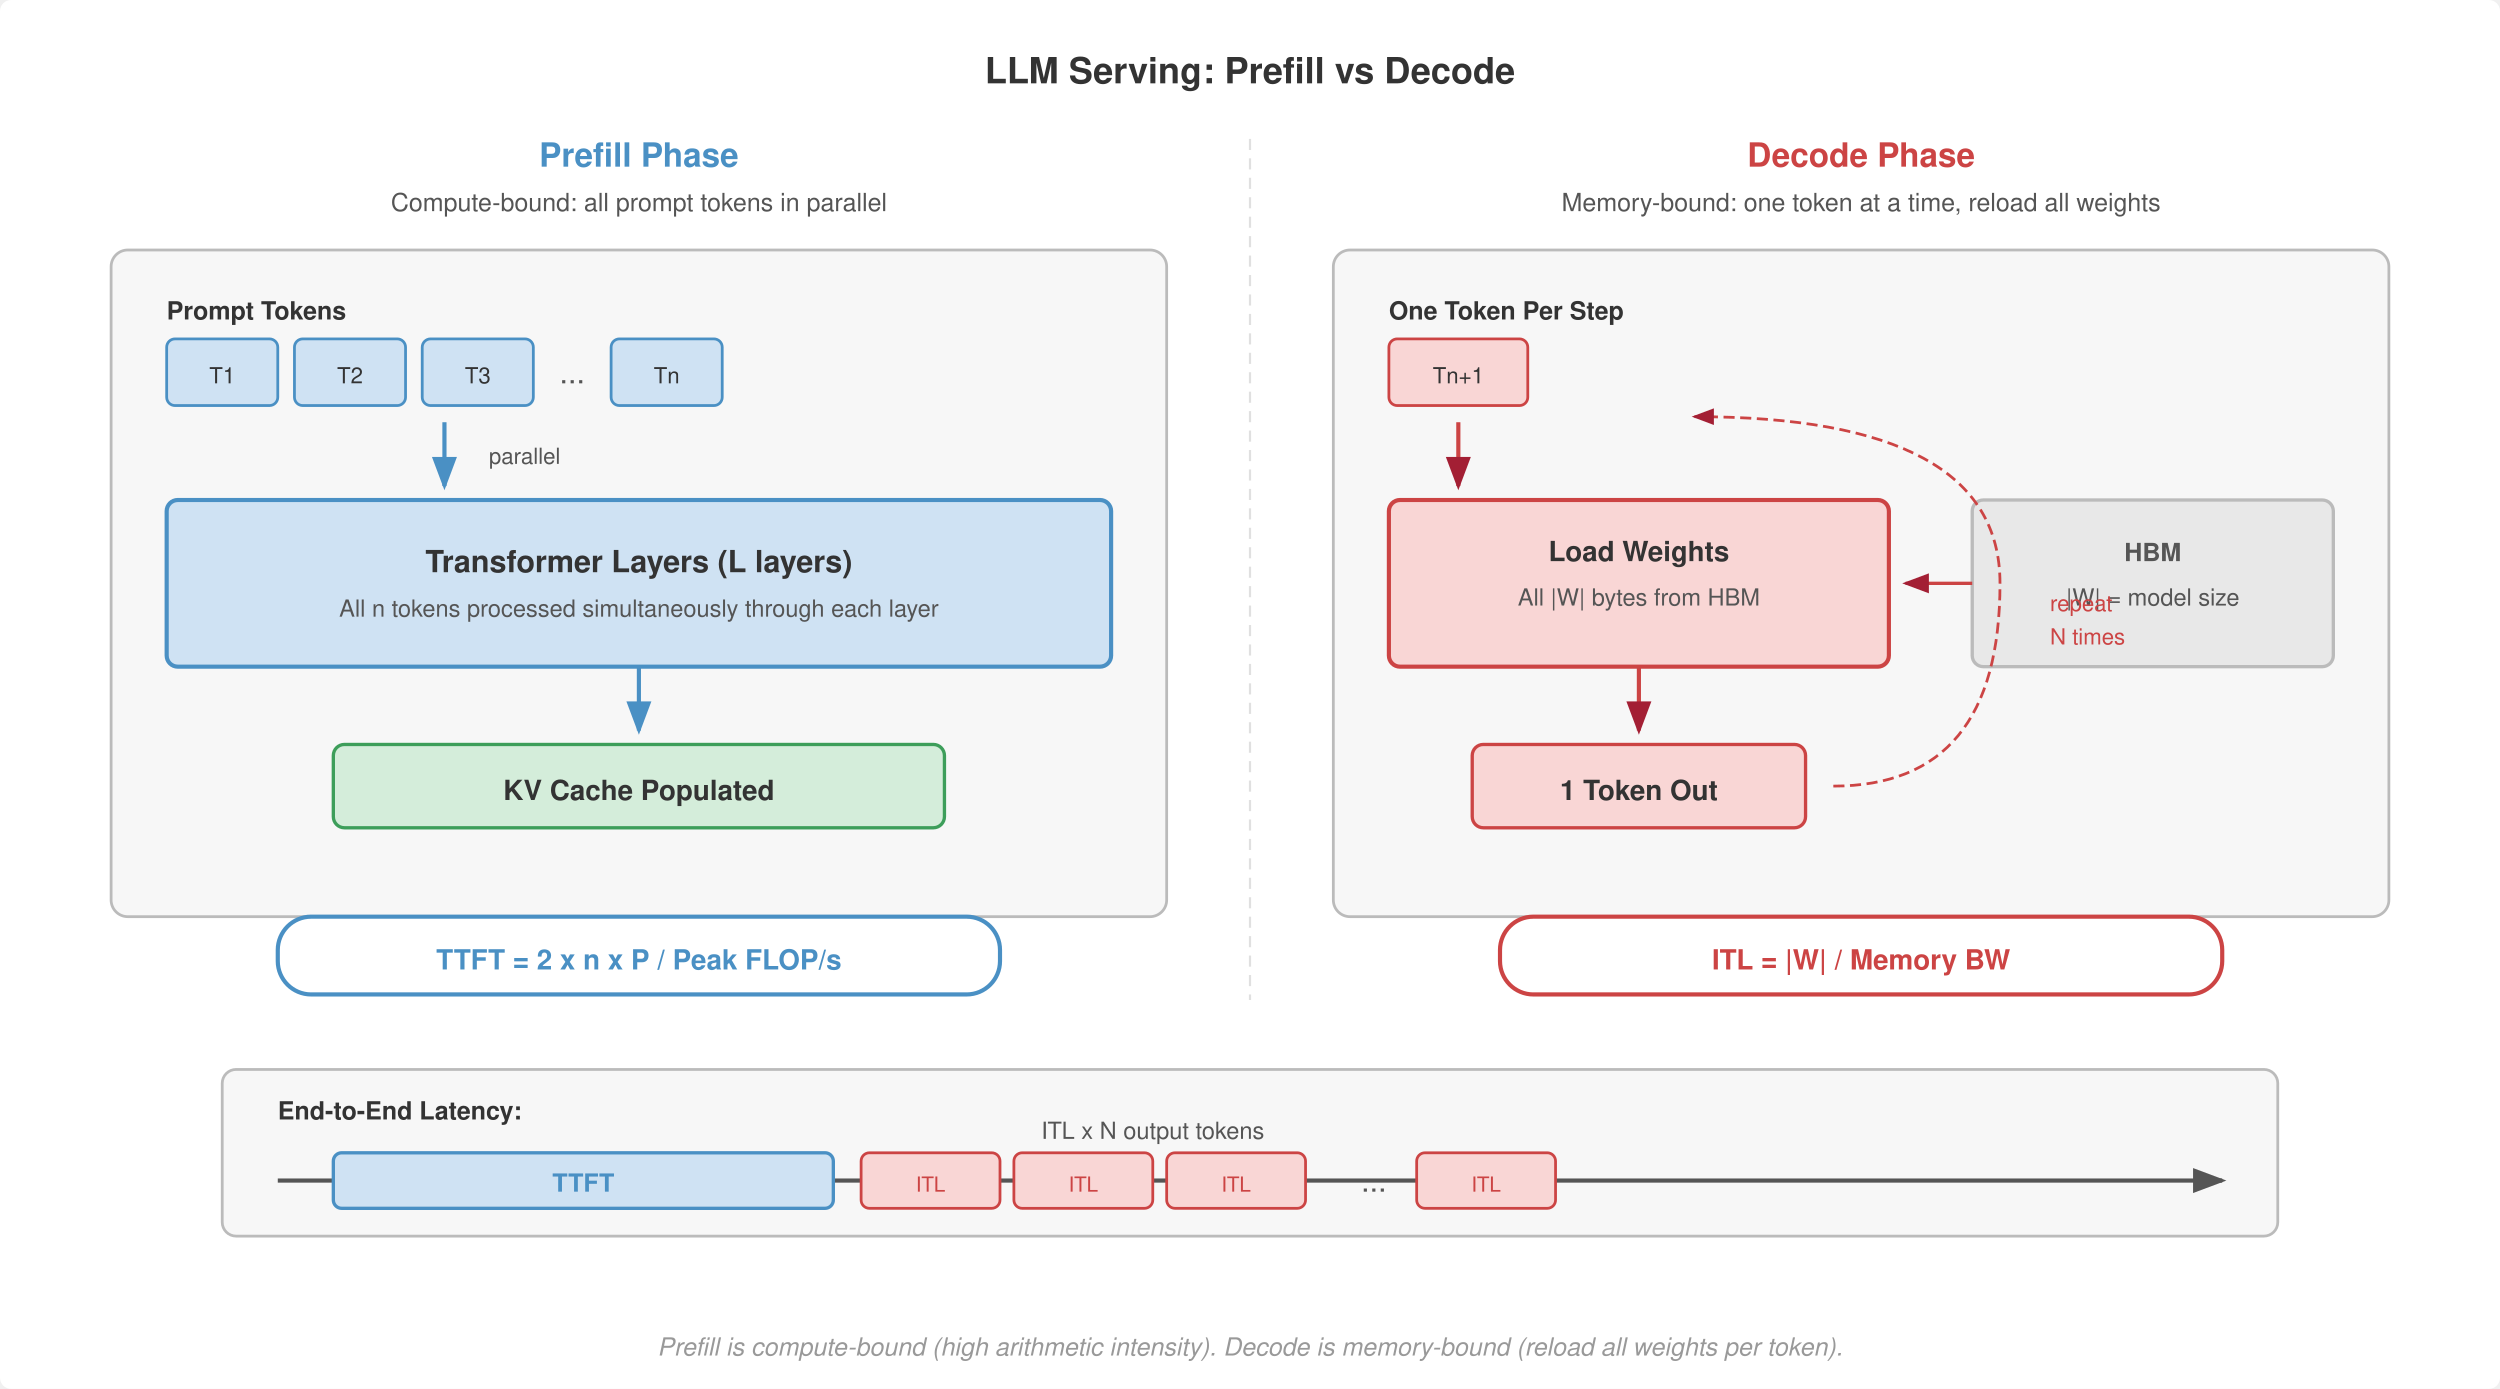
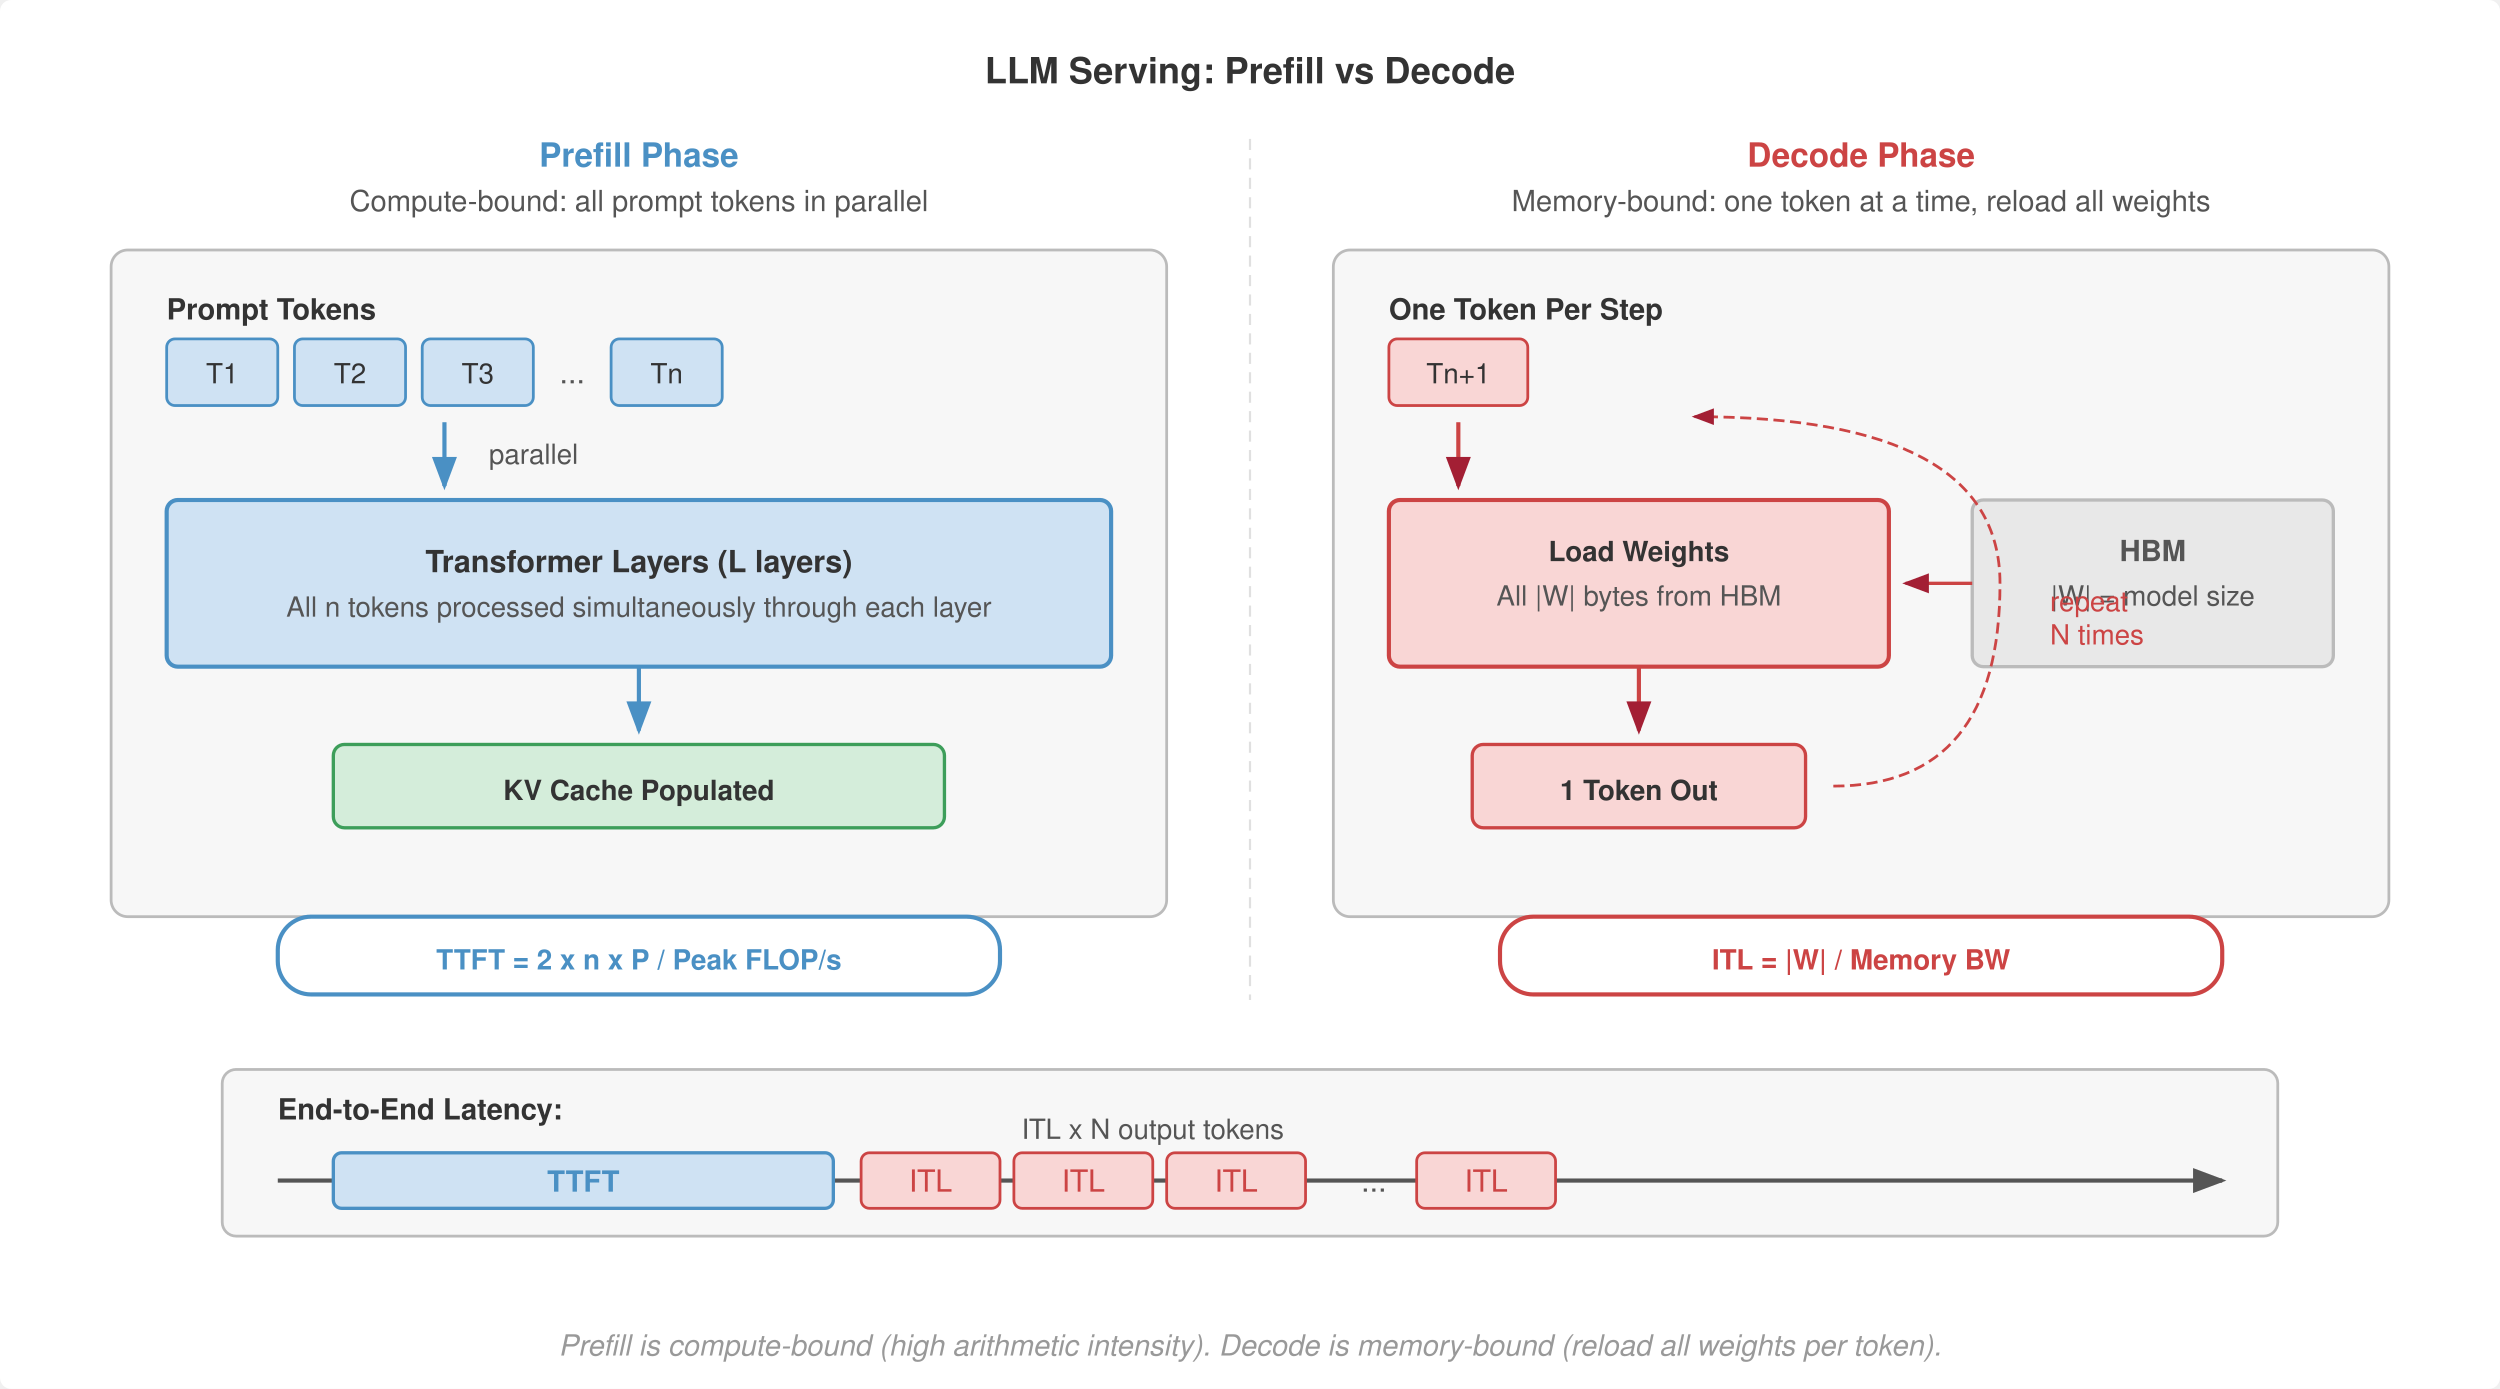
<svg xmlns="http://www.w3.org/2000/svg" viewBox="0 0 900 500" font-family="Helvetica Neue, Helvetica, Arial, sans-serif">
  <rect width="900" height="500" fill="#fff" rx="4" />
  <defs>
    <marker id="arrow" markerWidth="8" markerHeight="6" refX="7" refY="3" orient="auto">
      <path d="M0,0 L8,3 L0,6 Z" fill="#555" />
    </marker>
    <marker id="arrow-red" markerWidth="8" markerHeight="6" refX="7" refY="3" orient="auto">
      <path d="M0,0 L8,3 L0,6 Z" fill="#a31f34" />
    </marker>
    <marker id="arrow-blue" markerWidth="8" markerHeight="6" refX="7" refY="3" orient="auto">
      <path d="M0,0 L8,3 L0,6 Z" fill="#4a90c4" />
    </marker>
  </defs>
  <text x="450" y="30" font-size="13" font-weight="700" fill="#333" text-anchor="middle">LLM Serving: Prefill vs Decode</text>
  <line x1="450" y1="50" x2="450" y2="360" stroke="#e0e0e0" stroke-width="0.8" stroke-dasharray="4,3" />
  <text x="230" y="60" font-size="12" font-weight="700" fill="#4a90c4" text-anchor="middle">Prefill Phase</text>
-   <text x="230" y="76" font-size="9" fill="#555" text-anchor="middle">Compute-bound: all prompt tokens in parallel</text>
+   <text x="230" y="76" font-size="10.5" fill="#555" text-anchor="middle">Compute-bound: all prompt tokens in parallel</text>
  <rect x="40" y="90" width="380" height="240" rx="6" fill="#f7f7f7" stroke="#bbb" stroke-width="1" />
-   <text x="60" y="115" font-size="9" font-weight="700" fill="#333">Prompt Tokens</text>
+   <text x="60" y="115" font-size="10.5" font-weight="700" fill="#333">Prompt Tokens</text>
  <rect x="60" y="122" width="40" height="24" rx="3" fill="#cfe2f3" stroke="#4a90c4" stroke-width="1" />
-   <text x="80" y="138" font-size="8" fill="#333" text-anchor="middle">T1</text>
+   <text x="80" y="138" font-size="10" fill="#333" text-anchor="middle">T1</text>
  <rect x="106" y="122" width="40" height="24" rx="3" fill="#cfe2f3" stroke="#4a90c4" stroke-width="1" />
-   <text x="126" y="138" font-size="8" fill="#333" text-anchor="middle">T2</text>
+   <text x="126" y="138" font-size="10" fill="#333" text-anchor="middle">T2</text>
  <rect x="152" y="122" width="40" height="24" rx="3" fill="#cfe2f3" stroke="#4a90c4" stroke-width="1" />
-   <text x="172" y="138" font-size="8" fill="#333" text-anchor="middle">T3</text>
+   <text x="172" y="138" font-size="10" fill="#333" text-anchor="middle">T3</text>
  <text x="206" y="138" font-size="11" fill="#555" text-anchor="middle">...</text>
  <rect x="220" y="122" width="40" height="24" rx="3" fill="#cfe2f3" stroke="#4a90c4" stroke-width="1" />
-   <text x="240" y="138" font-size="8" fill="#333" text-anchor="middle">Tn</text>
+   <text x="240" y="138" font-size="10" fill="#333" text-anchor="middle">Tn</text>
  <line x1="160" y1="152" x2="160" y2="175" stroke="#4a90c4" stroke-width="1.5" marker-end="url(#arrow-blue)" />
-   <text x="176" y="167" font-size="8" fill="#555">parallel</text>
+   <text x="176" y="167" font-size="10" fill="#555">parallel</text>
  <rect x="60" y="180" width="340" height="60" rx="4" fill="#cfe2f3" stroke="#4a90c4" stroke-width="1.5" />
  <text x="230" y="206" font-size="11" font-weight="700" fill="#333" text-anchor="middle">Transformer Layers (L layers)</text>
-   <text x="230" y="222" font-size="8.5" fill="#555" text-anchor="middle">All n tokens processed simultaneously through each layer</text>
+   <text x="230" y="222" font-size="10" fill="#555" text-anchor="middle">All n tokens processed simultaneously through each layer</text>
  <line x1="230" y1="240" x2="230" y2="263" stroke="#4a90c4" stroke-width="1.5" marker-end="url(#arrow-blue)" />
  <rect x="120" y="268" width="220" height="30" rx="4" fill="#d4edda" stroke="#3d9e5a" stroke-width="1.2" />
  <text x="230" y="288" font-size="10" font-weight="700" fill="#333" text-anchor="middle">KV Cache Populated</text>
  <rect x="100" y="330" width="260" height="28" rx="12" fill="#fff" stroke="#4a90c4" stroke-width="1.5" />
  <text x="230" y="349" font-size="10" font-weight="700" fill="#4a90c4" text-anchor="middle">TTFT = 2 x n x P / Peak FLOP/s</text>
  <text x="670" y="60" font-size="12" font-weight="700" fill="#c44" text-anchor="middle">Decode Phase</text>
-   <text x="670" y="76" font-size="9" fill="#555" text-anchor="middle">Memory-bound: one token at a time, reload all weights</text>
+   <text x="670" y="76" font-size="10.5" fill="#555" text-anchor="middle">Memory-bound: one token at a time, reload all weights</text>
  <rect x="480" y="90" width="380" height="240" rx="6" fill="#f7f7f7" stroke="#bbb" stroke-width="1" />
-   <text x="500" y="115" font-size="9" font-weight="700" fill="#333">One Token Per Step</text>
+   <text x="500" y="115" font-size="10.5" font-weight="700" fill="#333">One Token Per Step</text>
  <rect x="500" y="122" width="50" height="24" rx="3" fill="#f9d6d5" stroke="#c44" stroke-width="1" />
-   <text x="525" y="138" font-size="8" fill="#333" text-anchor="middle">Tn+1</text>
+   <text x="525" y="138" font-size="10" fill="#333" text-anchor="middle">Tn+1</text>
  <line x1="525" y1="152" x2="525" y2="175" stroke="#c44" stroke-width="1.5" marker-end="url(#arrow-red)" />
  <rect x="500" y="180" width="180" height="60" rx="4" fill="#f9d6d5" stroke="#c44" stroke-width="1.5" />
  <text x="590" y="202" font-size="10" font-weight="700" fill="#333" text-anchor="middle">Load Weights</text>
-   <text x="590" y="218" font-size="8.5" fill="#555" text-anchor="middle">All |W| bytes from HBM</text>
+   <text x="590" y="218" font-size="10" fill="#555" text-anchor="middle">All |W| bytes from HBM</text>
  <rect x="710" y="180" width="130" height="60" rx="4" fill="#e8e8e8" stroke="#bbb" stroke-width="1.2" />
-   <text x="775" y="202" font-size="9" font-weight="700" fill="#555" text-anchor="middle">HBM</text>
-   <text x="775" y="218" font-size="8.5" fill="#555" text-anchor="middle">|W| = model size</text>
+   <text x="775" y="202" font-size="10.5" font-weight="700" fill="#555" text-anchor="middle">HBM</text>
+   <text x="775" y="218" font-size="10" fill="#555" text-anchor="middle">|W| = model size</text>
  <line x1="710" y1="210" x2="686" y2="210" stroke="#c44" stroke-width="1.2" marker-end="url(#arrow-red)" />
  <line x1="590" y1="240" x2="590" y2="263" stroke="#c44" stroke-width="1.5" marker-end="url(#arrow-red)" />
  <rect x="530" y="268" width="120" height="30" rx="4" fill="#f9d6d5" stroke="#c44" stroke-width="1.2" />
  <text x="590" y="288" font-size="10" font-weight="700" fill="#333" text-anchor="middle">1 Token Out</text>
  <path d="M660,283 Q720,283 720,210 Q720,150 610,150" fill="none" stroke="#c44" stroke-width="1" stroke-dasharray="4,2" marker-end="url(#arrow-red)" />
-   <text x="738" y="220" font-size="8" fill="#c44">repeat</text>
-   <text x="738" y="232" font-size="8" fill="#c44">N times</text>
+   <text x="738" y="220" font-size="10" fill="#c44">repeat</text>
+   <text x="738" y="232" font-size="10" fill="#c44">N times</text>
  <rect x="540" y="330" width="260" height="28" rx="12" fill="#fff" stroke="#c44" stroke-width="1.5" />
  <text x="670" y="349" font-size="10" font-weight="700" fill="#c44" text-anchor="middle">ITL = |W| / Memory BW</text>
  <rect x="80" y="385" width="740" height="60" rx="5" fill="#f7f7f7" stroke="#bbb" stroke-width="1" />
-   <text x="100" y="403" font-size="9" font-weight="700" fill="#333">End-to-End Latency:</text>
+   <text x="100" y="403" font-size="10.5" font-weight="700" fill="#333">End-to-End Latency:</text>
  <line x1="100" y1="425" x2="800" y2="425" stroke="#555" stroke-width="1.5" marker-end="url(#arrow)" />
  <rect x="120" y="415" width="180" height="20" rx="3" fill="#cfe2f3" stroke="#4a90c4" stroke-width="1.2" />
-   <text x="210" y="429" font-size="9" font-weight="700" fill="#4a90c4" text-anchor="middle">TTFT</text>
+   <text x="210" y="429" font-size="10.5" font-weight="700" fill="#4a90c4" text-anchor="middle">TTFT</text>
  <rect x="310" y="415" width="50" height="20" rx="3" fill="#f9d6d5" stroke="#c44" stroke-width="1" />
-   <text x="335" y="429" font-size="7.5" fill="#c44" text-anchor="middle">ITL</text>
+   <text x="335" y="429" font-size="11" fill="#c44" text-anchor="middle">ITL</text>
  <rect x="365" y="415" width="50" height="20" rx="3" fill="#f9d6d5" stroke="#c44" stroke-width="1" />
-   <text x="390" y="429" font-size="7.5" fill="#c44" text-anchor="middle">ITL</text>
+   <text x="390" y="429" font-size="11" fill="#c44" text-anchor="middle">ITL</text>
  <rect x="420" y="415" width="50" height="20" rx="3" fill="#f9d6d5" stroke="#c44" stroke-width="1" />
-   <text x="445" y="429" font-size="7.5" fill="#c44" text-anchor="middle">ITL</text>
+   <text x="445" y="429" font-size="11" fill="#c44" text-anchor="middle">ITL</text>
  <text x="490" y="429" font-size="11" fill="#555">...</text>
  <rect x="510" y="415" width="50" height="20" rx="3" fill="#f9d6d5" stroke="#c44" stroke-width="1" />
-   <text x="535" y="429" font-size="7.5" fill="#c44" text-anchor="middle">ITL</text>
-   <text x="415" y="410" font-size="8.5" fill="#555" text-anchor="middle">ITL x N output tokens</text>
-   <text x="450" y="488" font-size="9" font-weight="400" fill="#999" text-anchor="middle" font-style="italic">Prefill is compute-bound (high arithmetic intensity). Decode is memory-bound (reload all weights per token).</text>
+   <text x="535" y="429" font-size="11" fill="#c44" text-anchor="middle">ITL</text>
+   <text x="415" y="410" font-size="10" fill="#555" text-anchor="middle">ITL x N output tokens</text>
+   <text x="450" y="488" font-size="10.5" font-weight="400" fill="#999" text-anchor="middle" font-style="italic">Prefill is compute-bound (high arithmetic intensity). Decode is memory-bound (reload all weights per token).</text>
</svg>
